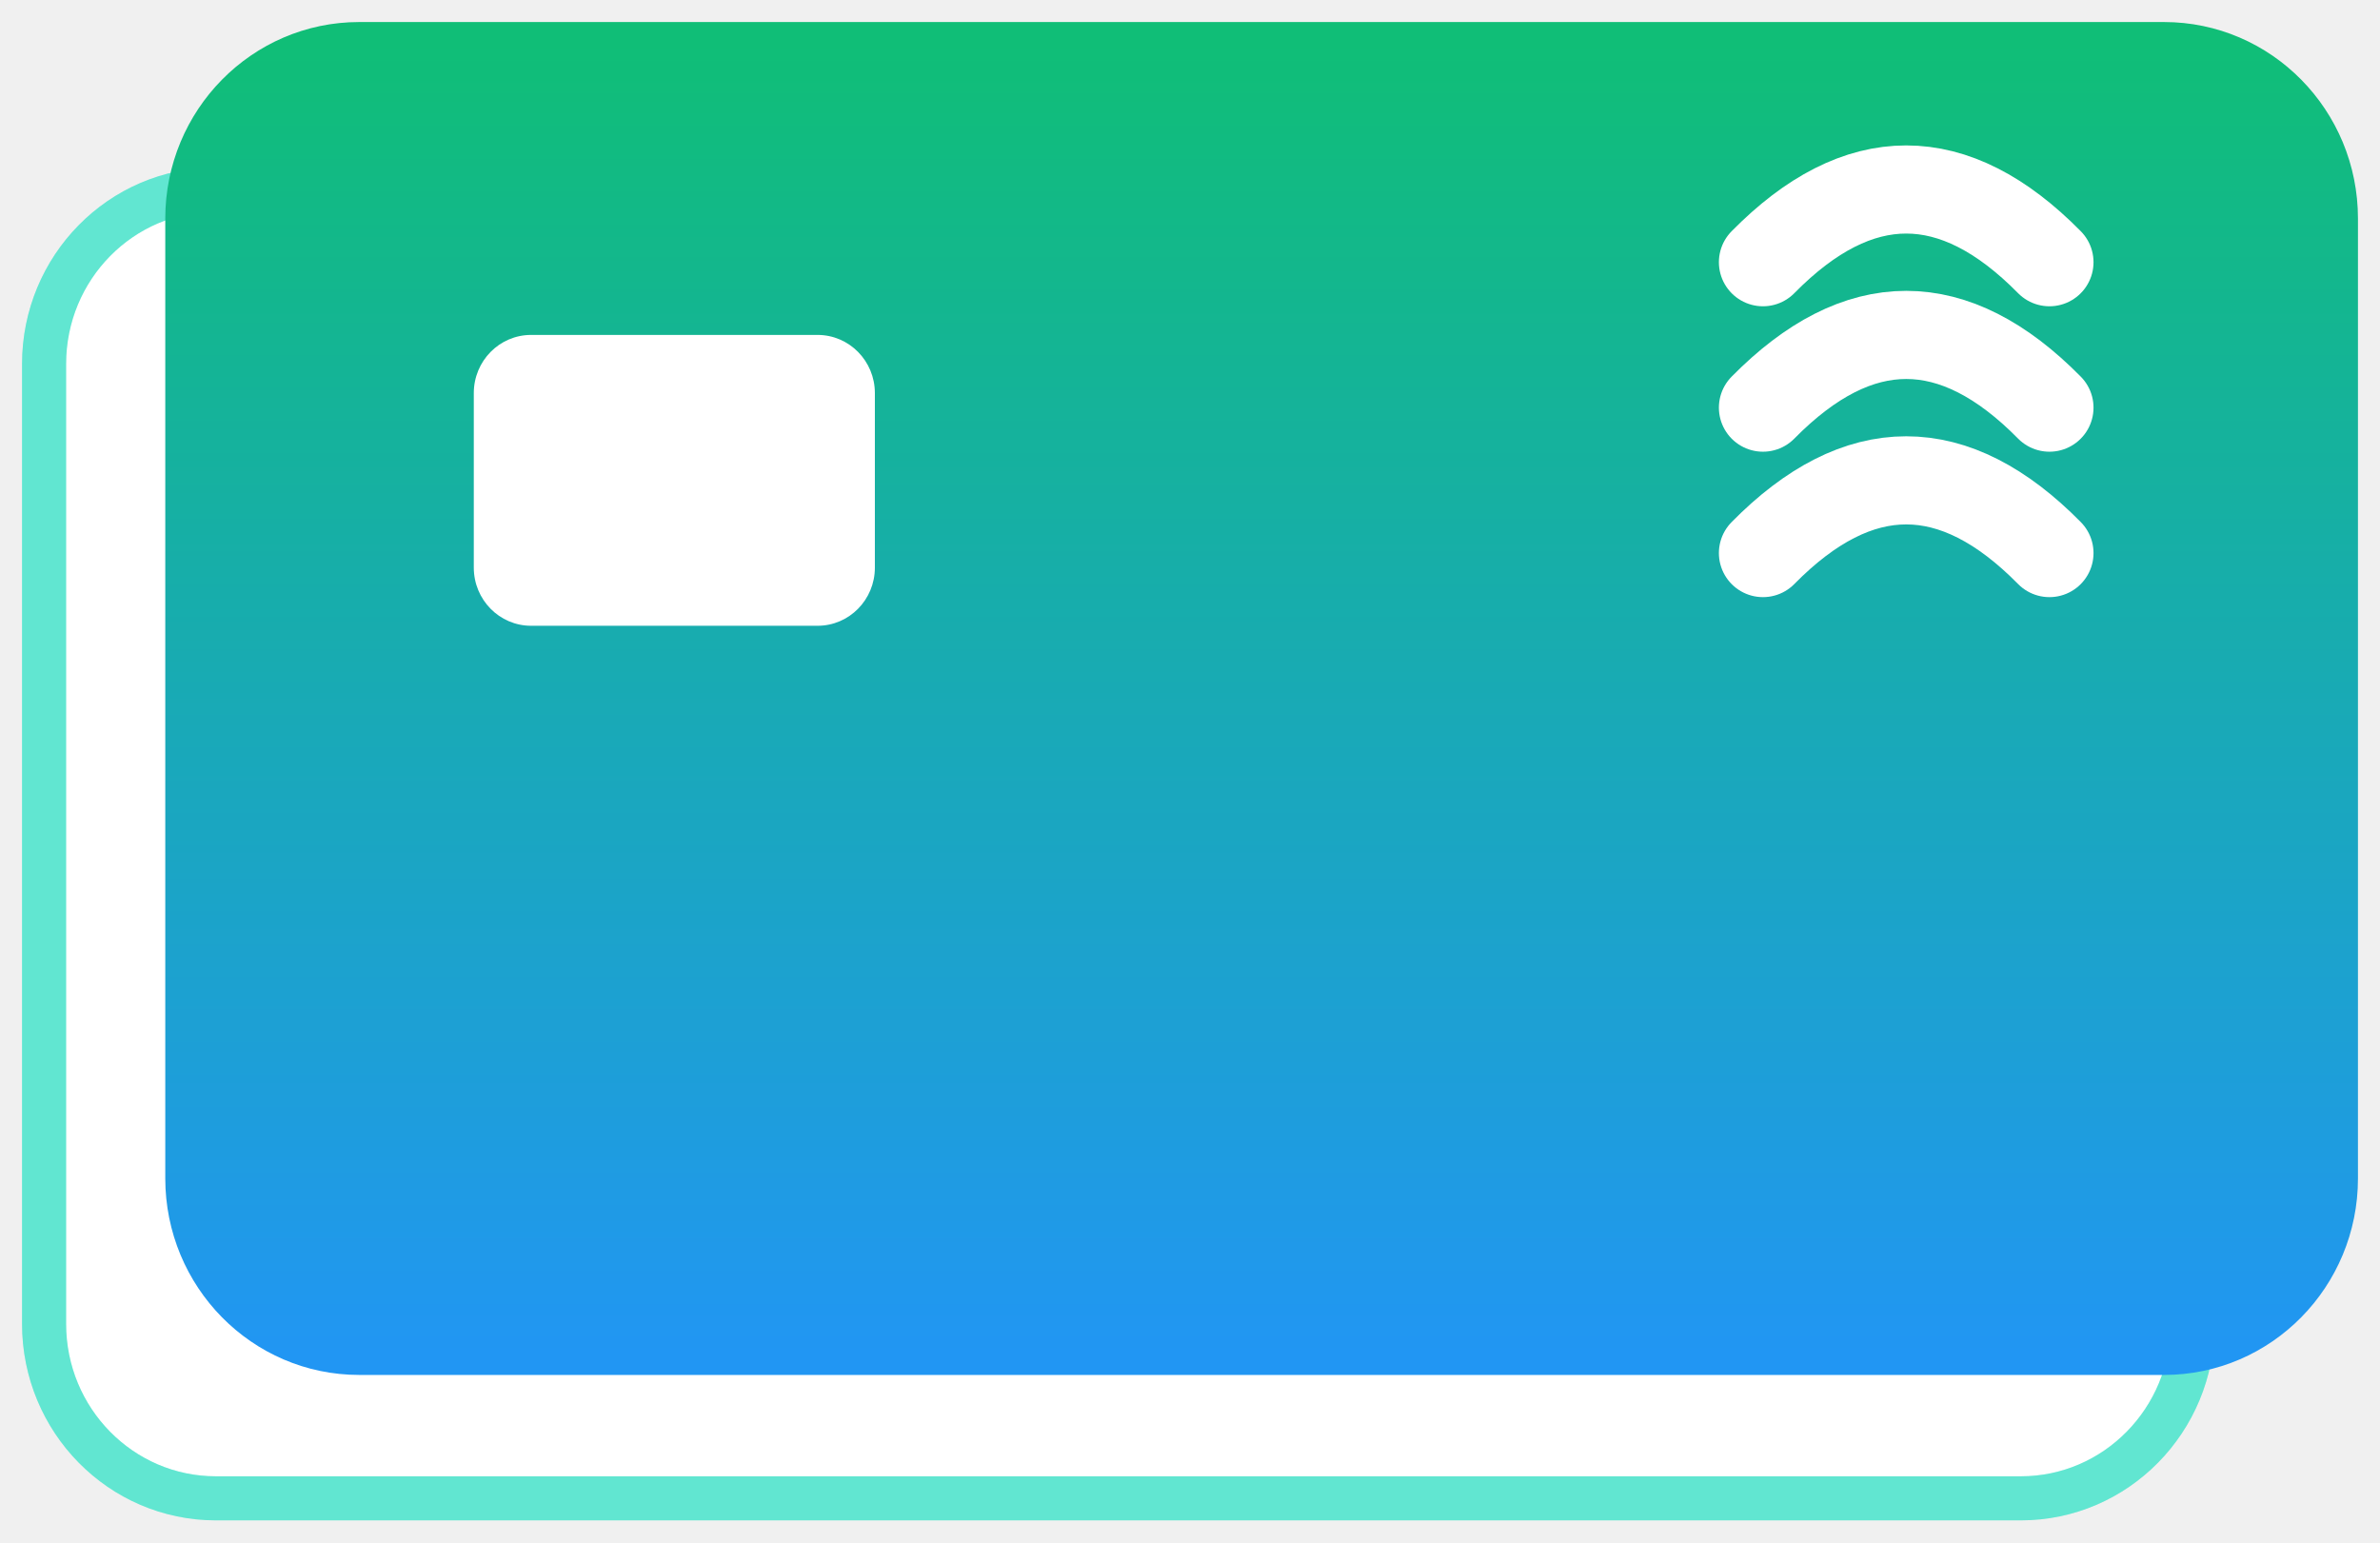
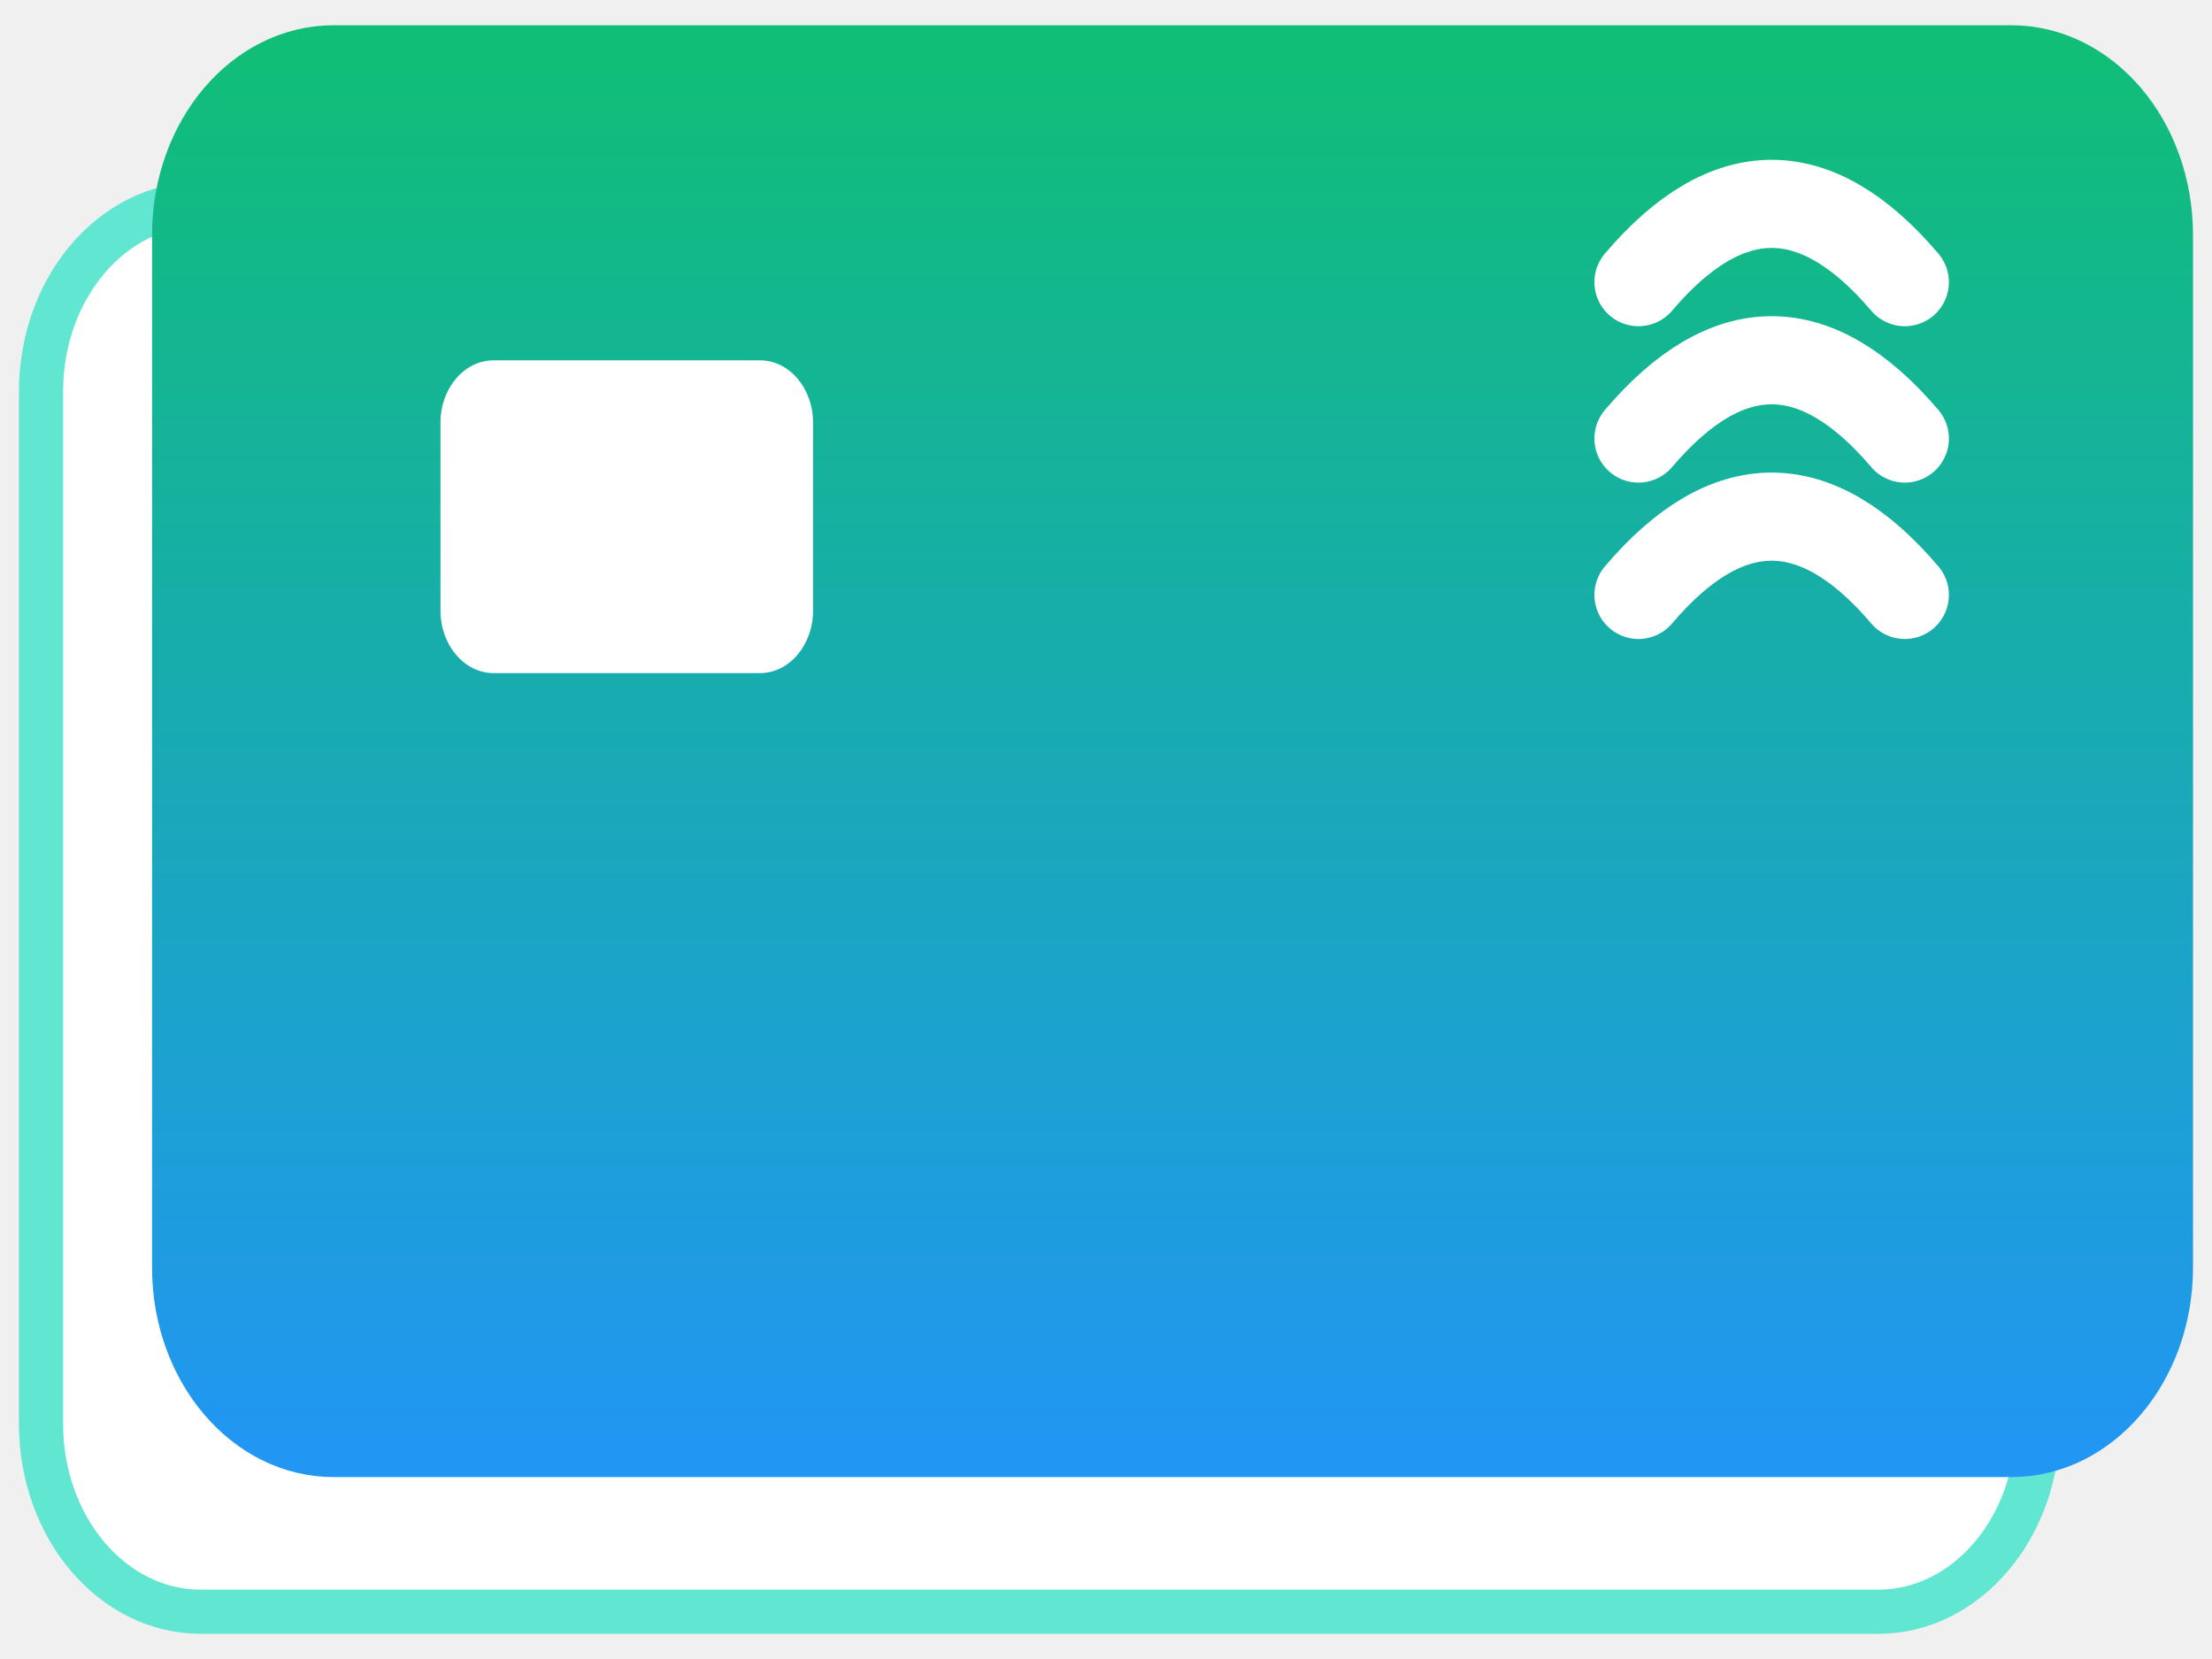
- <svg xmlns="http://www.w3.org/2000/svg" width="54" height="35" viewBox="0 0 54 35" fill="none">
-   <path d="M45.85 4.3H4.9C2.746 4.3 1 6.073 1 8.26V30.04C1 32.227 2.746 34 4.9 34H45.85C48.004 34 49.75 32.227 49.75 30.04V8.26C49.75 6.073 48.004 4.3 45.85 4.3Z" fill="white" />
-   <path d="M45.85 4.3H4.9C2.746 4.3 1 6.073 1 8.26V30.04C1 32.227 2.746 34 4.9 34H45.85C48.004 34 49.75 32.227 49.75 30.04V8.26C49.75 6.073 48.004 4.3 45.85 4.3Z" stroke="#3AE0C5" />
-   <path d="M45.85 4.3H4.9C2.746 4.3 1 6.073 1 8.26V30.04C1 32.227 2.746 34 4.9 34H45.85C48.004 34 49.75 32.227 49.75 30.04V8.26C49.75 6.073 48.004 4.3 45.85 4.3Z" stroke="white" stroke-opacity="0.2" />
-   <path d="M49.1 1H8.15C5.996 1 4.25 2.773 4.25 4.96V26.74C4.25 28.927 5.996 30.7 8.15 30.7H49.1C51.254 30.7 53 28.927 53 26.74V4.96C53 2.773 51.254 1 49.1 1Z" fill="url(#paint0_linear_2777_4765)" stroke="url(#paint1_linear_2777_4765)" />
-   <path d="M18.55 7.6H12.05C11.332 7.6 10.75 8.191 10.75 8.92V12.88C10.75 13.609 11.332 14.2 12.05 14.2H18.55C19.268 14.2 19.85 13.609 19.85 12.88V8.92C19.85 8.191 19.268 7.6 18.55 7.6Z" fill="white" />
-   <path d="M46.5 5.95C44.333 3.75 42.167 3.75 40 5.95" stroke="white" stroke-width="2" stroke-linecap="round" />
-   <path d="M46.5 9.25C44.333 7.05 42.167 7.05 40 9.25" stroke="white" stroke-width="2" stroke-linecap="round" />
-   <path d="M46.5 12.55C44.333 10.35 42.167 10.35 40 12.55" stroke="white" stroke-width="2" stroke-linecap="round" />
+ <svg xmlns="http://www.w3.org/2000/svg" width="40" height="30" viewBox="0 0 40 30" fill="none">
+   <g clip-path="url(#clip0_2781_4800)">
+     <path d="M33.965 3.688H3.629C2.035 3.688 0.742 5.207 0.742 7.078V25.75C0.742 27.625 2.035 29.145 3.629 29.145H33.965C35.559 29.145 36.852 27.625 36.852 25.75V7.078C36.852 5.207 35.559 3.688 33.965 3.688Z" fill="white" stroke="#3AE0C5" stroke-width="0.797" />
+     <path d="M33.965 3.688H3.629C2.035 3.688 0.742 5.207 0.742 7.078V25.75C0.742 27.625 2.035 29.145 3.629 29.145H33.965C35.559 29.145 36.852 27.625 36.852 25.75V7.078C36.852 5.207 35.559 3.688 33.965 3.688Z" stroke="white" stroke-opacity="0.2" stroke-width="0.797" />
+     <path d="M36.371 0.855H6.035C4.441 0.855 3.148 2.375 3.148 4.25V22.922C3.148 24.793 4.441 26.312 6.035 26.312H36.371C37.965 26.312 39.258 24.793 39.258 22.922V4.25C39.258 2.375 37.965 0.855 36.371 0.855Z" fill="url(#paint0_linear_2781_4800)" stroke="url(#paint1_linear_2781_4800)" stroke-width="0.797" />
+     <path d="M13.742 6.516H8.926C8.395 6.516 7.965 7.02 7.965 7.645V11.039C7.965 11.664 8.395 12.172 8.926 12.172H13.742C14.273 12.172 14.703 11.664 14.703 11.039V7.645C14.703 7.02 14.273 6.516 13.742 6.516Z" fill="white" />
+     <path d="M34.445 5.102C32.84 3.215 31.234 3.215 29.629 5.102" stroke="white" stroke-width="1.594" stroke-linecap="round" />
+     <path d="M34.445 7.93C32.84 6.043 31.234 6.043 29.629 7.93" stroke="white" stroke-width="1.594" stroke-linecap="round" />
+     <path d="M34.445 10.758C32.84 8.871 31.234 8.871 29.629 10.758" stroke="white" stroke-width="1.594" stroke-linecap="round" />
+   </g>
  <defs>
-     <linearGradient id="paint0_linear_2777_4765" x1="28.625" y1="1" x2="28.625" y2="30.7" gradientUnits="userSpaceOnUse">
+     <linearGradient id="paint0_linear_2781_4800" x1="21.204" y1="0.857" x2="21.204" y2="26.314" gradientUnits="userSpaceOnUse">
      <stop stop-color="#10BE77" />
      <stop offset="1" stop-color="#2196F3" />
    </linearGradient>
-     <linearGradient id="paint1_linear_2777_4765" x1="28.625" y1="1" x2="28.625" y2="30.7" gradientUnits="userSpaceOnUse">
+     <linearGradient id="paint1_linear_2781_4800" x1="21.204" y1="0.857" x2="21.204" y2="26.314" gradientUnits="userSpaceOnUse">
      <stop stop-color="#10BE77" />
      <stop offset="1" stop-color="#2196F3" />
    </linearGradient>
+     <clipPath id="clip0_2781_4800">
+       <rect width="40" height="30" fill="white" />
+     </clipPath>
  </defs>
</svg>
